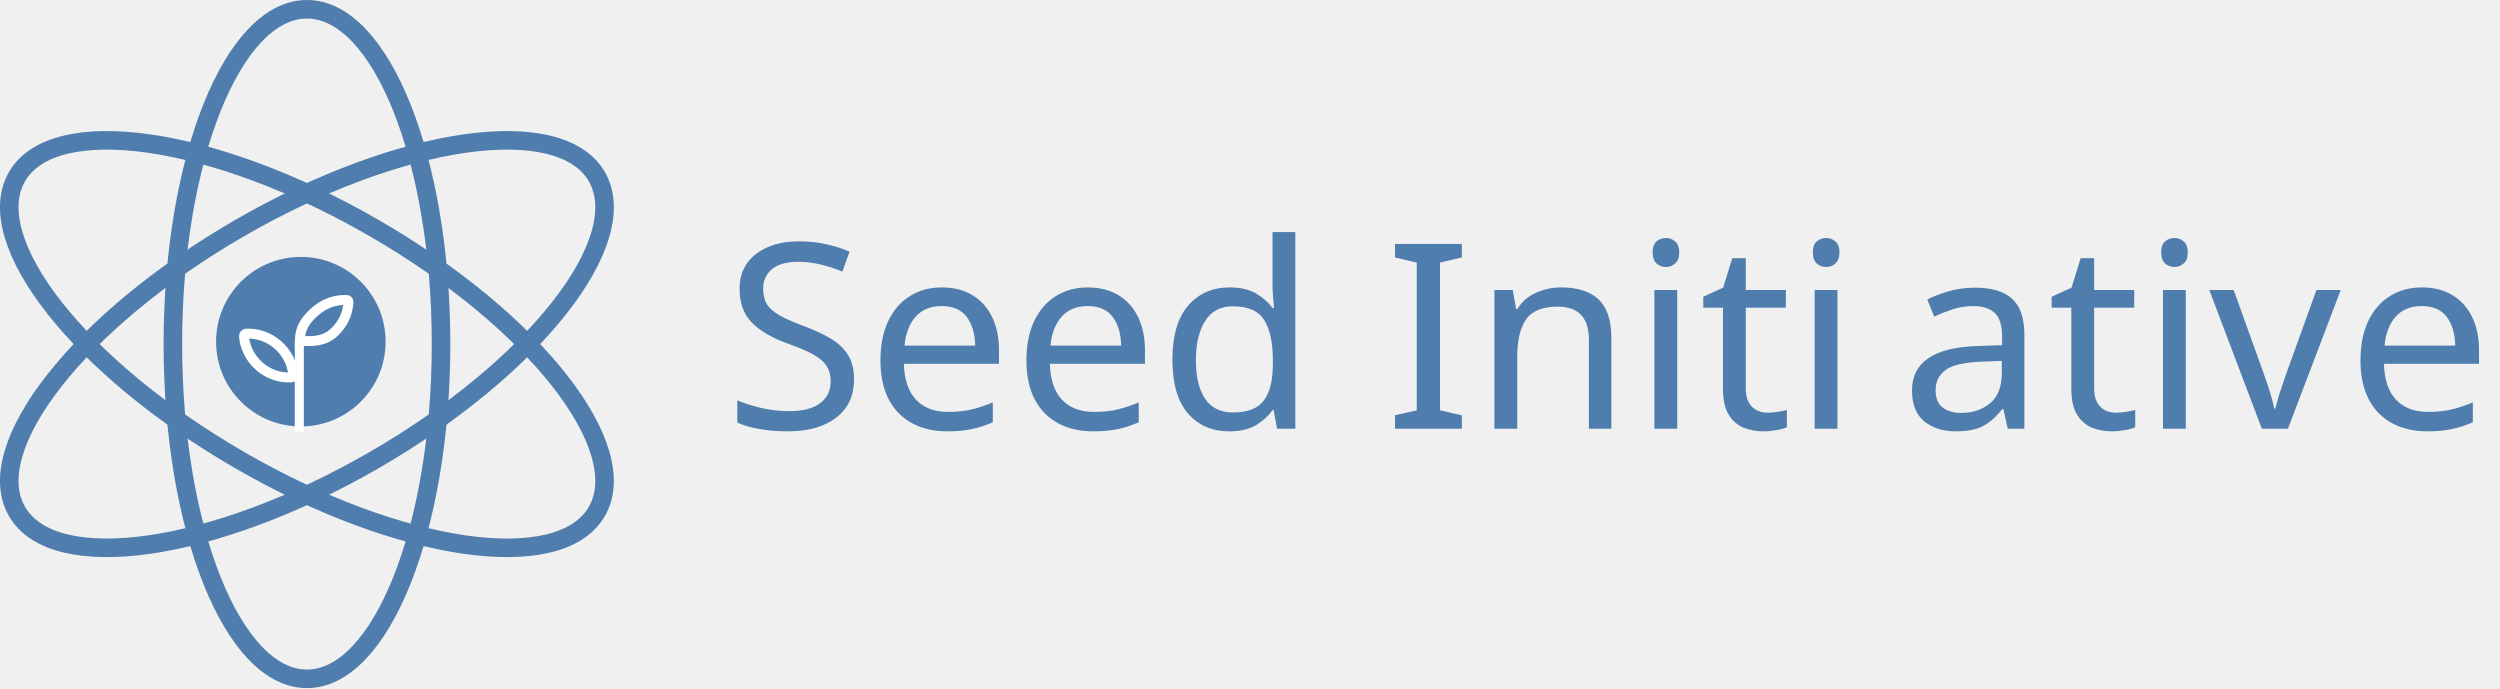
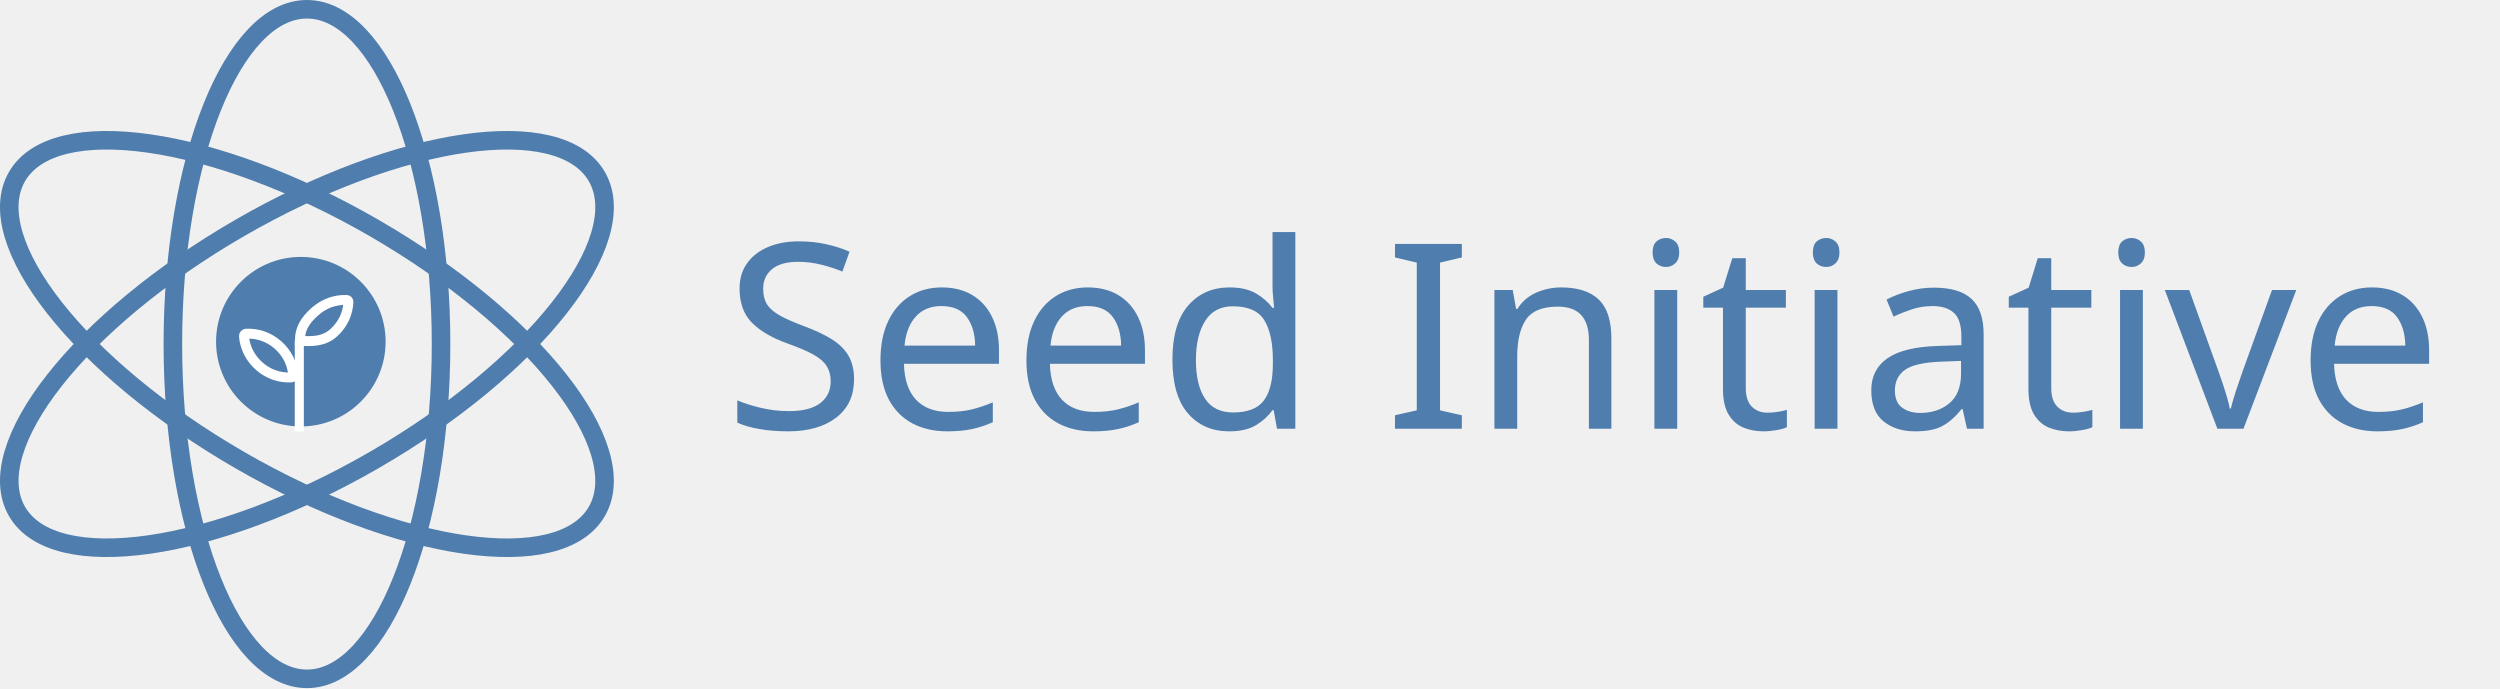
- <svg xmlns="http://www.w3.org/2000/svg" id="Layer_1" viewBox="0 0 347.69 95.71">
+ <svg xmlns="http://www.w3.org/2000/svg" id="Layer_1" viewBox="0 0 347.69 95.7">
  <defs>
    <style>
      .cls-1 {
-         fill: #fff;
-         stroke-width: .07px;
-       }
- 
-       .cls-1, .cls-2 {
-         stroke: #fff;
+         stroke-miterlimit: 10;
+         stroke-width: 2.58px;
      }

      .cls-1, .cls-2, .cls-3 {
-         stroke-miterlimit: 10;
+         fill: none;
+         stroke: #4f7dad;
      }

-       .cls-4 {
+       .cls-4, .cls-5, .cls-6, .cls-7 {
+         isolation: isolate;
+       }
+ 
+       .cls-4, .cls-6, .cls-7 {
        fill: #4f7dad;
        font-family: ArialRoundedMTBold, 'Arial Rounded MT Bold';
        font-size: 36px;
      }

-       .cls-2 {
+       .cls-8 {
        stroke-width: 1.38px;
      }

-       .cls-2, .cls-5 {
+       .cls-8, .cls-3, .cls-9 {
+         stroke-miterlimit: 10;
+       }
+ 
+       .cls-8, .cls-10 {
        fill: #4f7eae;
      }

+       .cls-8, .cls-9 {
+         stroke: #fff;
+       }
+ 
+       .cls-2 {
+         stroke-miterlimit: 10;
+         stroke-width: 2.58px;
+       }
+ 
      .cls-3 {
-         fill: none;
-         stroke: #4f7dad;
        stroke-width: 2.58px;
      }

      .cls-6 {
-         letter-spacing: -.01em;
+         letter-spacing: -.02em;
      }

      .cls-7 {
-         letter-spacing: -.02em;
+         letter-spacing: 0em;
+       }
+ 
+       .cls-9 {
+         fill: #fff;
+         stroke-width: .07px;
      }
    </style>
  </defs>
  <g>
    <g>
-       <circle class="cls-5" cx="41.84" cy="47.52" r="11.79" />
+       <circle class="cls-10" cx="41.84" cy="47.52" r="11.79" />
      <g>
-         <rect class="cls-1" x="41.03" y="47.38" width="1.2" height="12.59" />
-         <path class="cls-2" d="M43.75,43.37c-1.35,1.23-2.04,2.37-2.05,4.01,1.64.14,3.36.13,4.71-1.1s1.98-2.74,2.05-4.31c0-.13-.1-.24-.23-.25-1.57-.07-3.19.48-4.47,1.65Z" />
-         <path class="cls-2" d="M36.06,50.93c1.28,1.13,2.88,1.64,4.42,1.56.18,0,.31-.17.3-.34-.12-1.54-.84-3.05-2.13-4.18s-2.88-1.64-4.42-1.56c-.18,0-.31.17-.3.34.12,1.54.84,3.05,2.13,4.18Z" />
+         <rect class="cls-9" x="41.03" y="47.38" width="1.2" height="12.59" />
+         <path class="cls-8" d="M43.75,43.37c-1.35,1.23-2.04,2.37-2.05,4.01,1.64.14,3.36.13,4.71-1.1s1.98-2.74,2.05-4.31c0-.13-.1-.24-.23-.25-1.57-.07-3.19.48-4.47,1.65h0Z" />
+         <path class="cls-8" d="M36.06,50.93c1.28,1.13,2.88,1.64,4.42,1.56.18,0,.31-.17.3-.34-.12-1.54-.84-3.05-2.13-4.18s-2.88-1.64-4.42-1.56c-.18,0-.31.17-.3.34.12,1.54.84,3.05,2.13,4.18Z" />
      </g>
    </g>
    <g>
      <ellipse class="cls-3" cx="42.69" cy="47.85" rx="18.65" ry="46.56" />
-       <ellipse class="cls-3" cx="42.69" cy="47.85" rx="18.65" ry="46.56" transform="translate(-20.1 60.9) rotate(-60)" />
-       <ellipse class="cls-3" cx="42.69" cy="47.85" rx="46.56" ry="18.65" transform="translate(-18.21 27.76) rotate(-30)" />
+       <ellipse class="cls-1" cx="42.69" cy="47.85" rx="18.65" ry="46.56" transform="translate(-20.1 60.89) rotate(-60)" />
+       <ellipse class="cls-2" cx="42.69" cy="47.85" rx="46.56" ry="18.65" transform="translate(-18.21 27.75) rotate(-30)" />
    </g>
  </g>
-   <text class="cls-4" transform="translate(100.7 59.63)">
-     <tspan x="0" y="0">Seed Initi</tspan>
-     <tspan class="cls-7" x="163.56" y="0">a</tspan>
-     <tspan x="184.06" y="0">ti</tspan>
-     <tspan class="cls-6" x="206.56" y="0">v</tspan>
-     <tspan x="225.6" y="0">e</tspan>
-   </text>
+   <g class="cls-5">
+     <text class="cls-4" transform="translate(100.7 59.63)">
+       <tspan x="0" y="0">Seed Initiative</tspan>
+     </text>
+   </g>
</svg>
